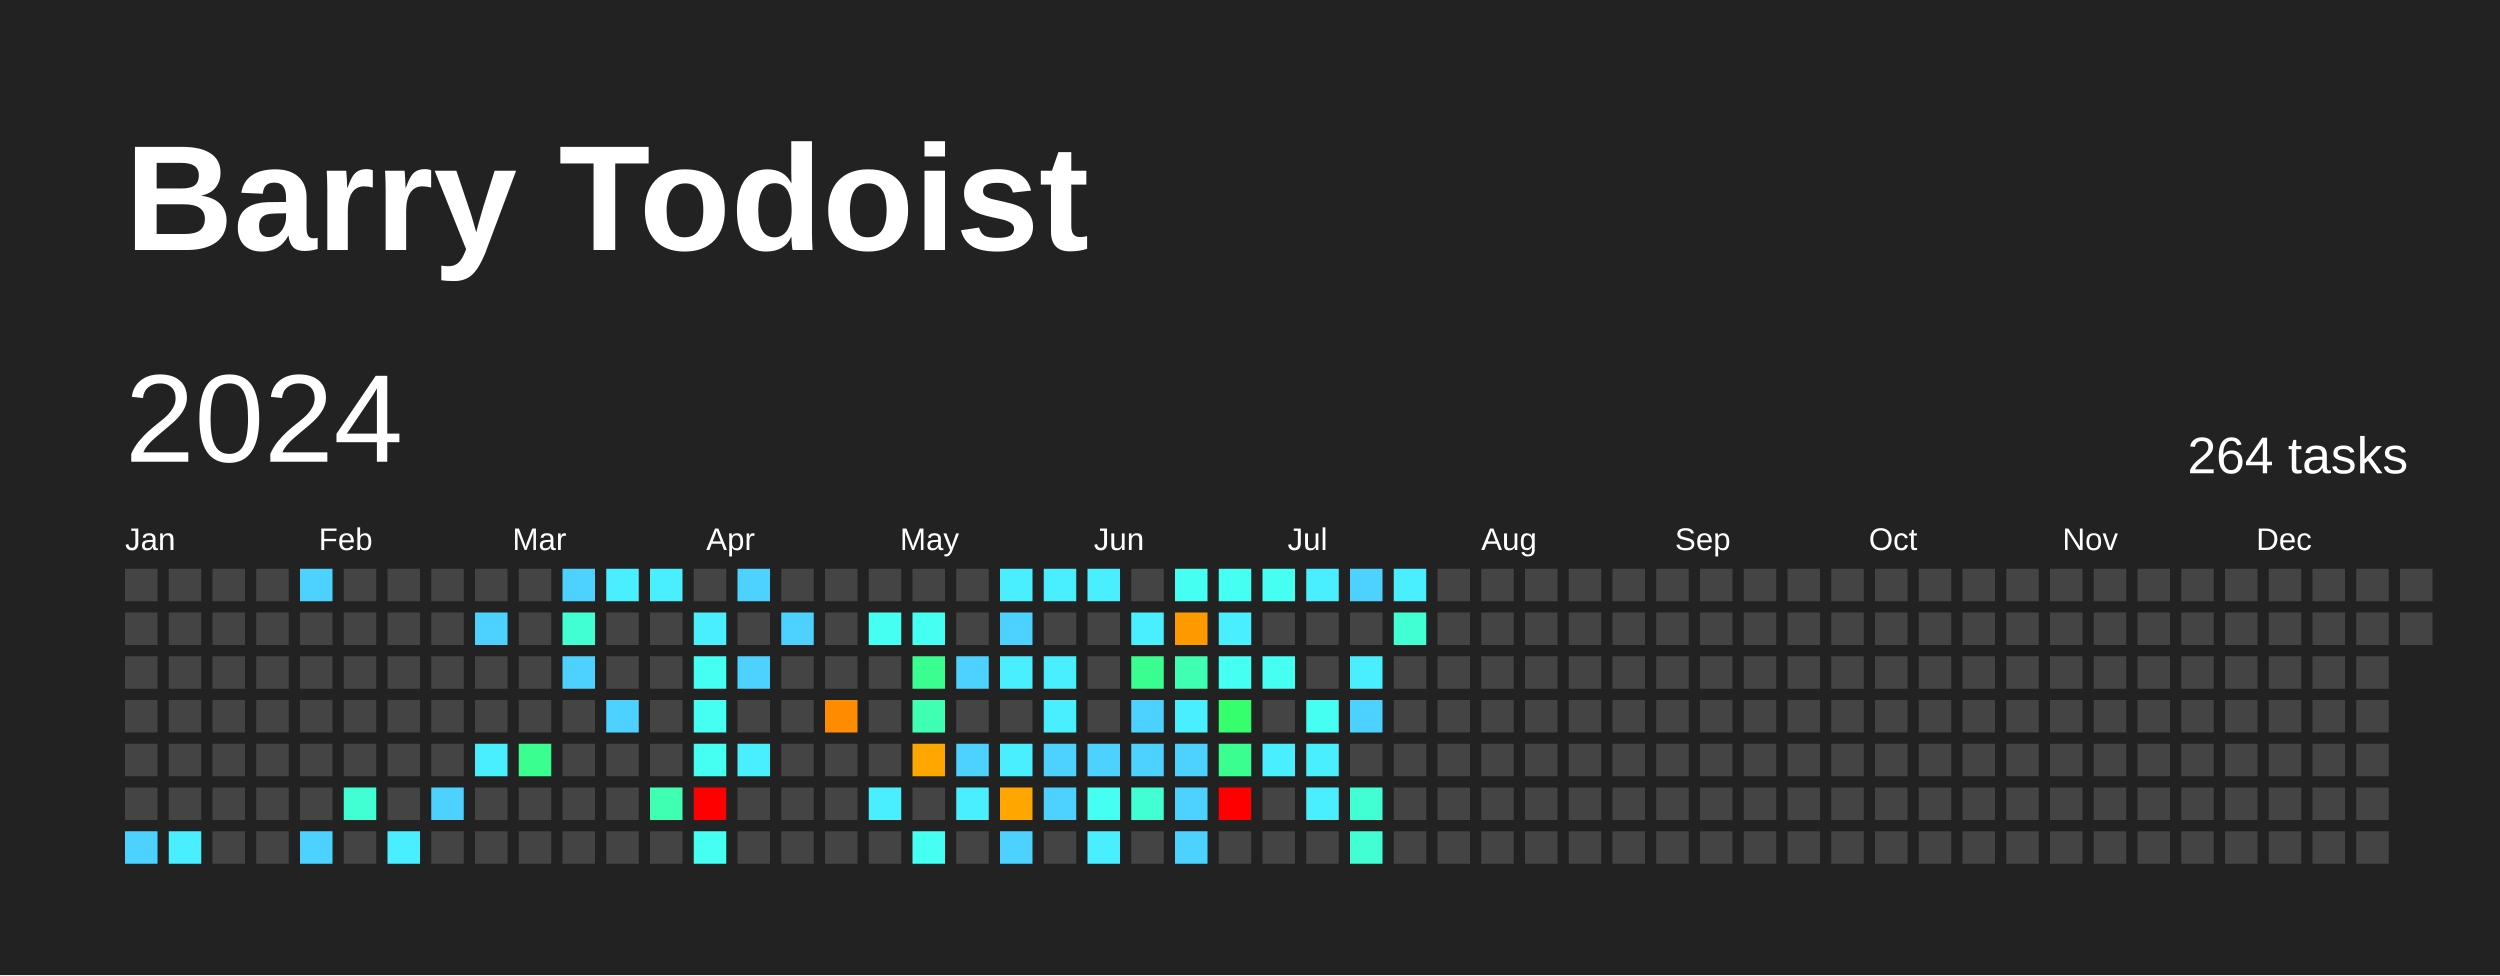
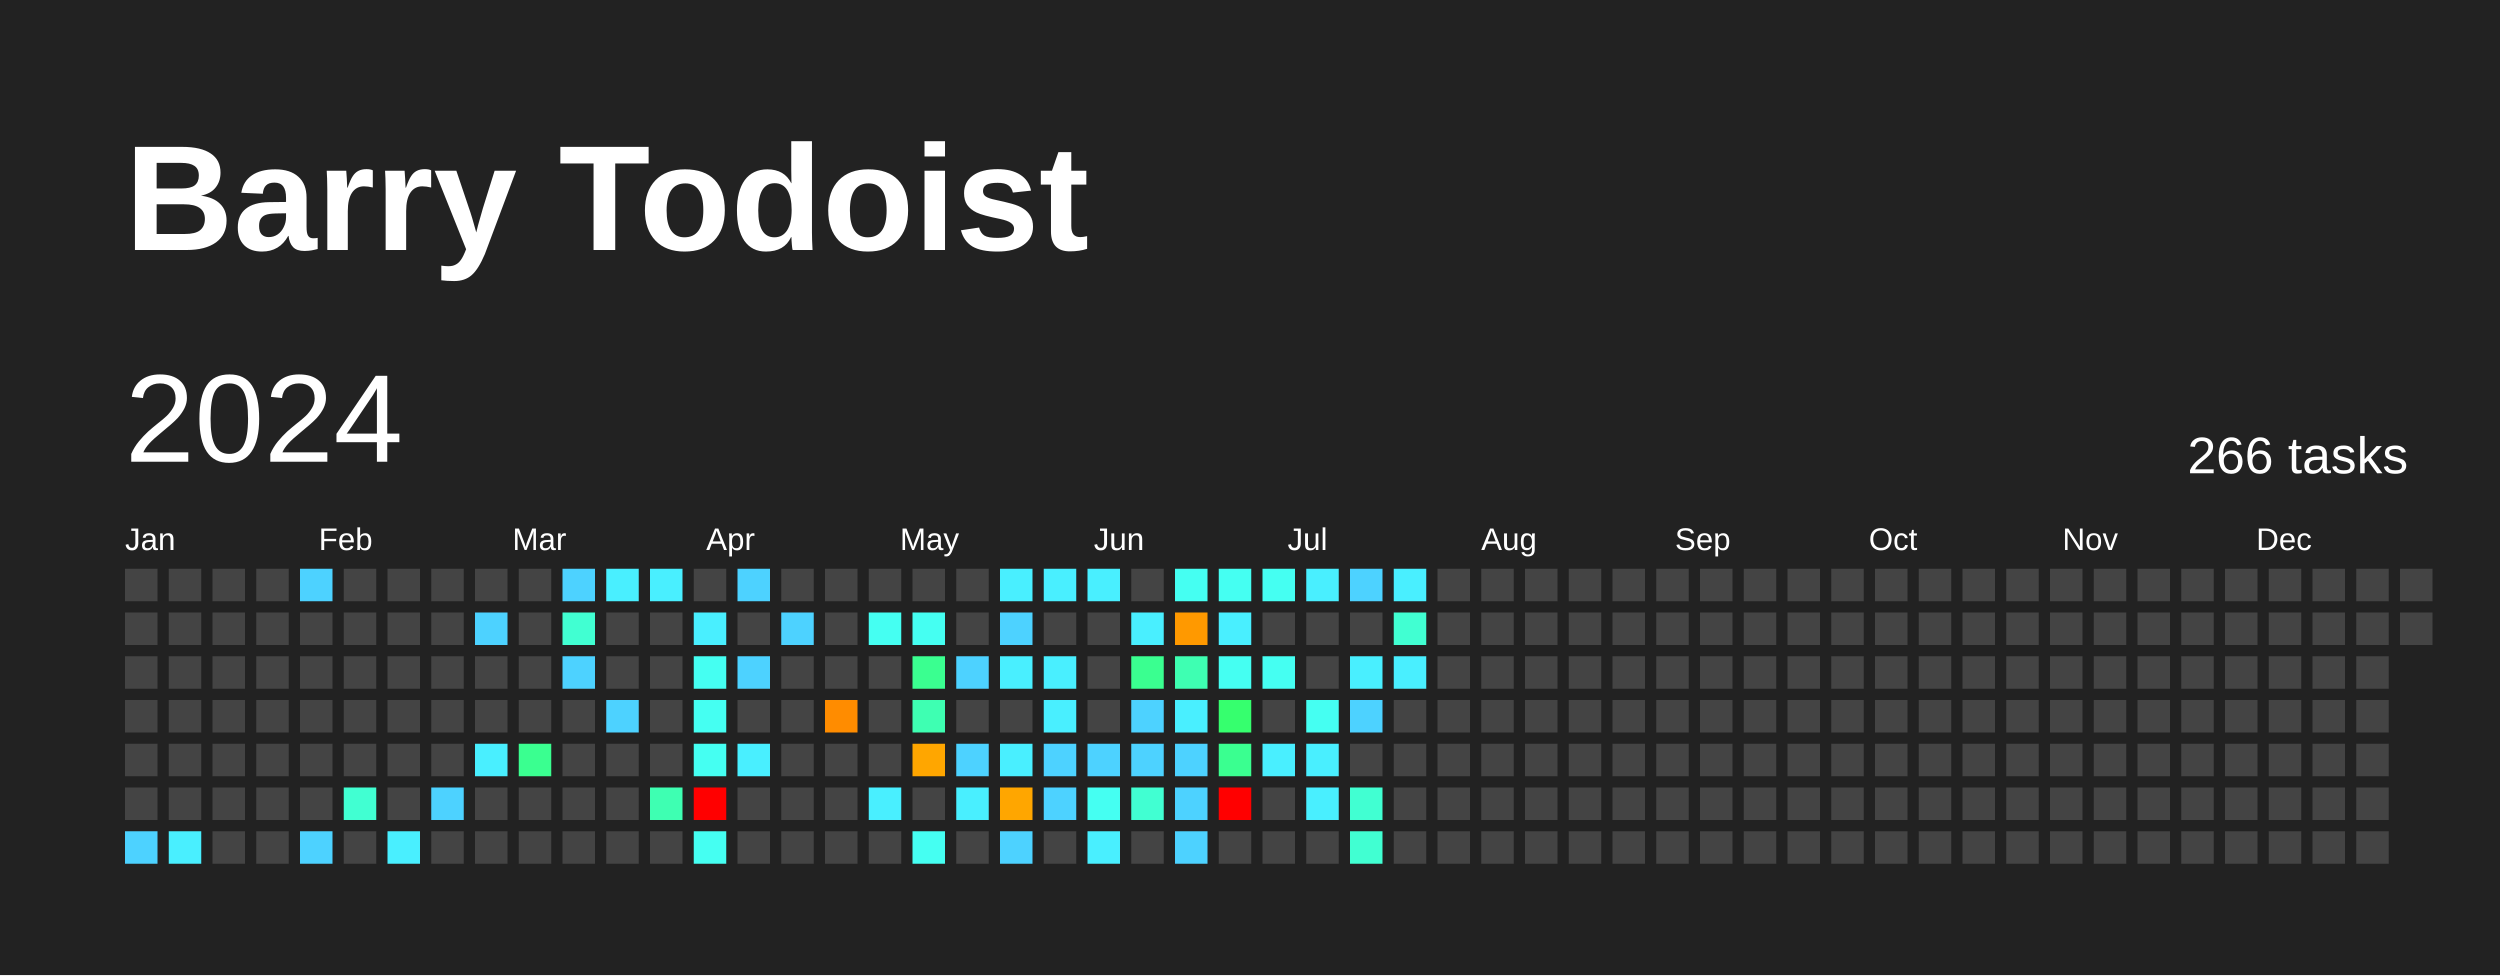
<svg xmlns="http://www.w3.org/2000/svg" baseProfile="full" height="78mm" version="1.1" viewBox="0,0,200,78" width="200mm">
  <defs />
  <rect fill="#222222" height="78" width="200" x="0" y="0" />
  <text fill="#FFFFFF" style="font-size:12px; font-family:Arial; font-weight:bold;" x="10" y="20">Barry Todoist</text>
  <text dominant-baseline="hanging" fill="#FFFFFF" style="font-size:10.0px; font-family:Arial;" x="10" y="30">2024</text>
-   <text dominant-baseline="hanging" fill="#FFFFFF" style="font-size:4.125px; font-family:Arial;" x="175" y="35">264 tasks</text>
+   <text dominant-baseline="hanging" fill="#FFFFFF" style="font-size:4.125px; font-family:Arial;" x="175" y="35">266 tasks</text>
  <text fill="#FFFFFF" style="font-size:2.5px; font-family:Arial" x="10.0" y="44">Jan</text>
  <text fill="#FFFFFF" style="font-size:2.5px; font-family:Arial" x="25.5" y="44">Feb</text>
  <text fill="#FFFFFF" style="font-size:2.5px; font-family:Arial" x="41.0" y="44">Mar</text>
  <text fill="#FFFFFF" style="font-size:2.5px; font-family:Arial" x="56.5" y="44">Apr</text>
  <text fill="#FFFFFF" style="font-size:2.5px; font-family:Arial" x="72.0" y="44">May</text>
  <text fill="#FFFFFF" style="font-size:2.5px; font-family:Arial" x="87.5" y="44">Jun</text>
  <text fill="#FFFFFF" style="font-size:2.5px; font-family:Arial" x="103.0" y="44">Jul</text>
  <text fill="#FFFFFF" style="font-size:2.5px; font-family:Arial" x="118.5" y="44">Aug</text>
  <text fill="#FFFFFF" style="font-size:2.5px; font-family:Arial" x="134.0" y="44">Sep</text>
  <text fill="#FFFFFF" style="font-size:2.5px; font-family:Arial" x="149.5" y="44">Oct</text>
  <text fill="#FFFFFF" style="font-size:2.5px; font-family:Arial" x="165.0" y="44">Nov</text>
  <text fill="#FFFFFF" style="font-size:2.5px; font-family:Arial" x="180.5" y="44">Dec</text>
  <rect fill="#444444" height="2.6" width="2.6" x="10.0" y="45.5" />
  <rect fill="#444444" height="2.6" width="2.6" x="10.0" y="49.0" />
  <rect fill="#444444" height="2.6" width="2.6" x="10.0" y="52.5" />
  <rect fill="#444444" height="2.6" width="2.6" x="10.0" y="56.0" />
  <rect fill="#444444" height="2.6" width="2.6" x="10.0" y="59.5" />
  <rect fill="#444444" height="2.6" width="2.6" x="10.0" y="63.0" />
  <rect fill="#4dd2ff" height="2.6" width="2.6" x="10.0" y="66.5" />
  <rect fill="#444444" height="2.6" width="2.6" x="13.5" y="45.5" />
  <rect fill="#444444" height="2.6" width="2.6" x="13.5" y="49.0" />
  <rect fill="#444444" height="2.6" width="2.6" x="13.5" y="52.5" />
  <rect fill="#444444" height="2.6" width="2.6" x="13.5" y="56.0" />
  <rect fill="#444444" height="2.6" width="2.6" x="13.5" y="59.5" />
  <rect fill="#444444" height="2.6" width="2.6" x="13.5" y="63.0" />
  <rect fill="#49efff" height="2.6" width="2.6" x="13.5" y="66.5" />
  <rect fill="#444444" height="2.6" width="2.6" x="17.0" y="45.5" />
  <rect fill="#444444" height="2.6" width="2.6" x="17.0" y="49.0" />
  <rect fill="#444444" height="2.6" width="2.6" x="17.0" y="52.5" />
  <rect fill="#444444" height="2.6" width="2.6" x="17.0" y="56.0" />
  <rect fill="#444444" height="2.6" width="2.6" x="17.0" y="59.5" />
  <rect fill="#444444" height="2.6" width="2.6" x="17.0" y="63.0" />
  <rect fill="#444444" height="2.6" width="2.6" x="17.0" y="66.5" />
  <rect fill="#444444" height="2.6" width="2.6" x="20.5" y="45.5" />
  <rect fill="#444444" height="2.6" width="2.6" x="20.5" y="49.0" />
  <rect fill="#444444" height="2.6" width="2.6" x="20.5" y="52.5" />
  <rect fill="#444444" height="2.6" width="2.6" x="20.5" y="56.0" />
  <rect fill="#444444" height="2.6" width="2.6" x="20.5" y="59.5" />
  <rect fill="#444444" height="2.6" width="2.6" x="20.5" y="63.0" />
  <rect fill="#444444" height="2.6" width="2.6" x="20.5" y="66.5" />
  <rect fill="#4dd2ff" height="2.6" width="2.6" x="24.0" y="45.5" />
  <rect fill="#444444" height="2.6" width="2.6" x="24.0" y="49.0" />
  <rect fill="#444444" height="2.6" width="2.6" x="24.0" y="52.5" />
  <rect fill="#444444" height="2.6" width="2.6" x="24.0" y="56.0" />
  <rect fill="#444444" height="2.6" width="2.6" x="24.0" y="59.5" />
  <rect fill="#444444" height="2.6" width="2.6" x="24.0" y="63.0" />
  <rect fill="#4dd2ff" height="2.6" width="2.6" x="24.0" y="66.5" />
  <rect fill="#444444" height="2.6" width="2.6" x="27.5" y="45.5" />
  <rect fill="#444444" height="2.6" width="2.6" x="27.5" y="49.0" />
  <rect fill="#444444" height="2.6" width="2.6" x="27.5" y="52.5" />
  <rect fill="#444444" height="2.6" width="2.6" x="27.5" y="56.0" />
  <rect fill="#444444" height="2.6" width="2.6" x="27.5" y="59.5" />
  <rect fill="#41ffd2" height="2.6" width="2.6" x="27.5" y="63.0" />
  <rect fill="#444444" height="2.6" width="2.6" x="27.5" y="66.5" />
  <rect fill="#444444" height="2.6" width="2.6" x="31.0" y="45.5" />
  <rect fill="#444444" height="2.6" width="2.6" x="31.0" y="49.0" />
  <rect fill="#444444" height="2.6" width="2.6" x="31.0" y="52.5" />
  <rect fill="#444444" height="2.6" width="2.6" x="31.0" y="56.0" />
  <rect fill="#444444" height="2.6" width="2.6" x="31.0" y="59.5" />
  <rect fill="#444444" height="2.6" width="2.6" x="31.0" y="63.0" />
  <rect fill="#49efff" height="2.6" width="2.6" x="31.0" y="66.5" />
  <rect fill="#444444" height="2.6" width="2.6" x="34.5" y="45.5" />
  <rect fill="#444444" height="2.6" width="2.6" x="34.5" y="49.0" />
  <rect fill="#444444" height="2.6" width="2.6" x="34.5" y="52.5" />
  <rect fill="#444444" height="2.6" width="2.6" x="34.5" y="56.0" />
  <rect fill="#444444" height="2.6" width="2.6" x="34.5" y="59.5" />
  <rect fill="#4dd2ff" height="2.6" width="2.6" x="34.5" y="63.0" />
  <rect fill="#444444" height="2.6" width="2.6" x="34.5" y="66.5" />
  <rect fill="#444444" height="2.6" width="2.6" x="38.0" y="45.5" />
  <rect fill="#4dd2ff" height="2.6" width="2.6" x="38.0" y="49.0" />
  <rect fill="#444444" height="2.6" width="2.6" x="38.0" y="52.5" />
  <rect fill="#444444" height="2.6" width="2.6" x="38.0" y="56.0" />
  <rect fill="#49efff" height="2.6" width="2.6" x="38.0" y="59.5" />
  <rect fill="#444444" height="2.6" width="2.6" x="38.0" y="63.0" />
  <rect fill="#444444" height="2.6" width="2.6" x="38.0" y="66.5" />
  <rect fill="#444444" height="2.6" width="2.6" x="41.5" y="45.5" />
  <rect fill="#444444" height="2.6" width="2.6" x="41.5" y="49.0" />
  <rect fill="#444444" height="2.6" width="2.6" x="41.5" y="52.5" />
  <rect fill="#444444" height="2.6" width="2.6" x="41.5" y="56.0" />
  <rect fill="#3aff90" height="2.6" width="2.6" x="41.5" y="59.5" />
  <rect fill="#444444" height="2.6" width="2.6" x="41.5" y="63.0" />
  <rect fill="#444444" height="2.6" width="2.6" x="41.5" y="66.5" />
  <rect fill="#4dd2ff" height="2.6" width="2.6" x="45.0" y="45.5" />
  <rect fill="#41ffd2" height="2.6" width="2.6" x="45.0" y="49.0" />
  <rect fill="#4dd2ff" height="2.6" width="2.6" x="45.0" y="52.5" />
  <rect fill="#444444" height="2.6" width="2.6" x="45.0" y="56.0" />
  <rect fill="#444444" height="2.6" width="2.6" x="45.0" y="59.5" />
  <rect fill="#444444" height="2.6" width="2.6" x="45.0" y="63.0" />
  <rect fill="#444444" height="2.6" width="2.6" x="45.0" y="66.5" />
  <rect fill="#49efff" height="2.6" width="2.6" x="48.5" y="45.5" />
  <rect fill="#444444" height="2.6" width="2.6" x="48.5" y="49.0" />
  <rect fill="#444444" height="2.6" width="2.6" x="48.5" y="52.5" />
  <rect fill="#4dd2ff" height="2.6" width="2.6" x="48.5" y="56.0" />
  <rect fill="#444444" height="2.6" width="2.6" x="48.5" y="59.5" />
  <rect fill="#444444" height="2.6" width="2.6" x="48.5" y="63.0" />
  <rect fill="#444444" height="2.6" width="2.6" x="48.5" y="66.5" />
  <rect fill="#49efff" height="2.6" width="2.6" x="52.0" y="45.5" />
  <rect fill="#444444" height="2.6" width="2.6" x="52.0" y="49.0" />
  <rect fill="#444444" height="2.6" width="2.6" x="52.0" y="52.5" />
  <rect fill="#444444" height="2.6" width="2.6" x="52.0" y="56.0" />
  <rect fill="#444444" height="2.6" width="2.6" x="52.0" y="59.5" />
  <rect fill="#3effb2" height="2.6" width="2.6" x="52.0" y="63.0" />
  <rect fill="#444444" height="2.6" width="2.6" x="52.0" y="66.5" />
  <rect fill="#444444" height="2.6" width="2.6" x="55.5" y="45.5" />
  <rect fill="#49efff" height="2.6" width="2.6" x="55.5" y="49.0" />
  <rect fill="#45fff2" height="2.6" width="2.6" x="55.5" y="52.5" />
  <rect fill="#45fff2" height="2.6" width="2.6" x="55.5" y="56.0" />
  <rect fill="#45fff2" height="2.6" width="2.6" x="55.5" y="59.5" />
  <rect fill="red" height="2.6" width="2.6" x="55.5" y="63.0" />
  <rect fill="#45fff2" height="2.6" width="2.6" x="55.5" y="66.5" />
  <rect fill="#4dd2ff" height="2.6" width="2.6" x="59.0" y="45.5" />
  <rect fill="#444444" height="2.6" width="2.6" x="59.0" y="49.0" />
  <rect fill="#4dd2ff" height="2.6" width="2.6" x="59.0" y="52.5" />
  <rect fill="#444444" height="2.6" width="2.6" x="59.0" y="56.0" />
  <rect fill="#49efff" height="2.6" width="2.6" x="59.0" y="59.5" />
  <rect fill="#444444" height="2.6" width="2.6" x="59.0" y="63.0" />
  <rect fill="#444444" height="2.6" width="2.6" x="59.0" y="66.5" />
  <rect fill="#444444" height="2.6" width="2.6" x="62.5" y="45.5" />
  <rect fill="#4dd2ff" height="2.6" width="2.6" x="62.5" y="49.0" />
  <rect fill="#444444" height="2.6" width="2.6" x="62.5" y="52.5" />
  <rect fill="#444444" height="2.6" width="2.6" x="62.5" y="56.0" />
  <rect fill="#444444" height="2.6" width="2.6" x="62.5" y="59.5" />
  <rect fill="#444444" height="2.6" width="2.6" x="62.5" y="63.0" />
  <rect fill="#444444" height="2.6" width="2.6" x="62.5" y="66.5" />
  <rect fill="#444444" height="2.6" width="2.6" x="66.0" y="45.5" />
  <rect fill="#444444" height="2.6" width="2.6" x="66.0" y="49.0" />
  <rect fill="#444444" height="2.6" width="2.6" x="66.0" y="52.5" />
  <rect fill="#ff8c00" height="2.6" width="2.6" x="66.0" y="56.0" />
  <rect fill="#444444" height="2.6" width="2.6" x="66.0" y="59.5" />
  <rect fill="#444444" height="2.6" width="2.6" x="66.0" y="63.0" />
  <rect fill="#444444" height="2.6" width="2.6" x="66.0" y="66.5" />
  <rect fill="#444444" height="2.6" width="2.6" x="69.5" y="45.5" />
  <rect fill="#45fff2" height="2.6" width="2.6" x="69.5" y="49.0" />
  <rect fill="#444444" height="2.6" width="2.6" x="69.5" y="52.5" />
  <rect fill="#444444" height="2.6" width="2.6" x="69.5" y="56.0" />
  <rect fill="#444444" height="2.6" width="2.6" x="69.5" y="59.5" />
  <rect fill="#49efff" height="2.6" width="2.6" x="69.5" y="63.0" />
  <rect fill="#444444" height="2.6" width="2.6" x="69.5" y="66.5" />
  <rect fill="#444444" height="2.6" width="2.6" x="73.0" y="45.5" />
  <rect fill="#45fff2" height="2.6" width="2.6" x="73.0" y="49.0" />
  <rect fill="#3aff90" height="2.6" width="2.6" x="73.0" y="52.5" />
  <rect fill="#3effb2" height="2.6" width="2.6" x="73.0" y="56.0" />
  <rect fill="#ffa600" height="2.6" width="2.6" x="73.0" y="59.5" />
  <rect fill="#444444" height="2.6" width="2.6" x="73.0" y="63.0" />
  <rect fill="#45fff2" height="2.6" width="2.6" x="73.0" y="66.5" />
  <rect fill="#444444" height="2.6" width="2.6" x="76.5" y="45.5" />
  <rect fill="#444444" height="2.6" width="2.6" x="76.5" y="49.0" />
  <rect fill="#4dd2ff" height="2.6" width="2.6" x="76.5" y="52.5" />
  <rect fill="#444444" height="2.6" width="2.6" x="76.5" y="56.0" />
  <rect fill="#4dd2ff" height="2.6" width="2.6" x="76.5" y="59.5" />
  <rect fill="#49efff" height="2.6" width="2.6" x="76.5" y="63.0" />
  <rect fill="#444444" height="2.6" width="2.6" x="76.5" y="66.5" />
  <rect fill="#49efff" height="2.6" width="2.6" x="80.0" y="45.5" />
  <rect fill="#4dd2ff" height="2.6" width="2.6" x="80.0" y="49.0" />
  <rect fill="#49efff" height="2.6" width="2.6" x="80.0" y="52.5" />
  <rect fill="#444444" height="2.6" width="2.6" x="80.0" y="56.0" />
  <rect fill="#49efff" height="2.6" width="2.6" x="80.0" y="59.5" />
  <rect fill="#ffa600" height="2.6" width="2.6" x="80.0" y="63.0" />
  <rect fill="#4dd2ff" height="2.6" width="2.6" x="80.0" y="66.5" />
  <rect fill="#49efff" height="2.6" width="2.6" x="83.5" y="45.5" />
  <rect fill="#444444" height="2.6" width="2.6" x="83.5" y="49.0" />
  <rect fill="#49efff" height="2.6" width="2.6" x="83.5" y="52.5" />
  <rect fill="#49efff" height="2.6" width="2.6" x="83.5" y="56.0" />
  <rect fill="#4dd2ff" height="2.6" width="2.6" x="83.5" y="59.5" />
  <rect fill="#4dd2ff" height="2.6" width="2.6" x="83.5" y="63.0" />
  <rect fill="#444444" height="2.6" width="2.6" x="83.5" y="66.5" />
  <rect fill="#49efff" height="2.6" width="2.6" x="87.0" y="45.5" />
  <rect fill="#444444" height="2.6" width="2.6" x="87.0" y="49.0" />
  <rect fill="#444444" height="2.6" width="2.6" x="87.0" y="52.5" />
  <rect fill="#444444" height="2.6" width="2.6" x="87.0" y="56.0" />
  <rect fill="#4dd2ff" height="2.6" width="2.6" x="87.0" y="59.5" />
  <rect fill="#45fff2" height="2.6" width="2.6" x="87.0" y="63.0" />
  <rect fill="#49efff" height="2.6" width="2.6" x="87.0" y="66.5" />
  <rect fill="#444444" height="2.6" width="2.6" x="90.5" y="45.5" />
  <rect fill="#49efff" height="2.6" width="2.6" x="90.5" y="49.0" />
  <rect fill="#3aff90" height="2.6" width="2.6" x="90.5" y="52.5" />
  <rect fill="#4dd2ff" height="2.6" width="2.6" x="90.5" y="56.0" />
  <rect fill="#4dd2ff" height="2.6" width="2.6" x="90.5" y="59.5" />
  <rect fill="#41ffd2" height="2.6" width="2.6" x="90.5" y="63.0" />
  <rect fill="#444444" height="2.6" width="2.6" x="90.5" y="66.5" />
  <rect fill="#45fff2" height="2.6" width="2.6" x="94.0" y="45.5" />
  <rect fill="#ff9900" height="2.6" width="2.6" x="94.0" y="49.0" />
  <rect fill="#3effb2" height="2.6" width="2.6" x="94.0" y="52.5" />
  <rect fill="#49efff" height="2.6" width="2.6" x="94.0" y="56.0" />
  <rect fill="#4dd2ff" height="2.6" width="2.6" x="94.0" y="59.5" />
  <rect fill="#4dd2ff" height="2.6" width="2.6" x="94.0" y="63.0" />
  <rect fill="#4dd2ff" height="2.6" width="2.6" x="94.0" y="66.5" />
  <rect fill="#45fff2" height="2.6" width="2.6" x="97.5" y="45.5" />
  <rect fill="#49efff" height="2.6" width="2.6" x="97.5" y="49.0" />
  <rect fill="#45fff2" height="2.6" width="2.6" x="97.5" y="52.5" />
  <rect fill="#36ff6e" height="2.6" width="2.6" x="97.5" y="56.0" />
  <rect fill="#3aff90" height="2.6" width="2.6" x="97.5" y="59.5" />
  <rect fill="red" height="2.6" width="2.6" x="97.5" y="63.0" />
  <rect fill="#444444" height="2.6" width="2.6" x="97.5" y="66.5" />
  <rect fill="#45fff2" height="2.6" width="2.6" x="101.0" y="45.5" />
  <rect fill="#444444" height="2.6" width="2.6" x="101.0" y="49.0" />
  <rect fill="#45fff2" height="2.6" width="2.6" x="101.0" y="52.5" />
  <rect fill="#444444" height="2.6" width="2.6" x="101.0" y="56.0" />
  <rect fill="#49efff" height="2.6" width="2.6" x="101.0" y="59.5" />
  <rect fill="#444444" height="2.6" width="2.6" x="101.0" y="63.0" />
  <rect fill="#444444" height="2.6" width="2.6" x="101.0" y="66.5" />
  <rect fill="#49efff" height="2.6" width="2.6" x="104.5" y="45.5" />
  <rect fill="#444444" height="2.6" width="2.6" x="104.5" y="49.0" />
  <rect fill="#444444" height="2.6" width="2.6" x="104.5" y="52.5" />
  <rect fill="#45fff2" height="2.6" width="2.6" x="104.5" y="56.0" />
  <rect fill="#49efff" height="2.6" width="2.6" x="104.5" y="59.5" />
  <rect fill="#49efff" height="2.6" width="2.6" x="104.5" y="63.0" />
  <rect fill="#444444" height="2.6" width="2.6" x="104.5" y="66.5" />
  <rect fill="#4dd2ff" height="2.6" width="2.6" x="108.0" y="45.5" />
  <rect fill="#444444" height="2.6" width="2.6" x="108.0" y="49.0" />
  <rect fill="#49efff" height="2.6" width="2.6" x="108.0" y="52.5" />
  <rect fill="#4dd2ff" height="2.6" width="2.6" x="108.0" y="56.0" />
  <rect fill="#444444" height="2.6" width="2.6" x="108.0" y="59.5" />
  <rect fill="#41ffd2" height="2.6" width="2.6" x="108.0" y="63.0" />
  <rect fill="#41ffd2" height="2.6" width="2.6" x="108.0" y="66.5" />
  <rect fill="#49efff" height="2.6" width="2.6" x="111.5" y="45.5" />
  <rect fill="#41ffd2" height="2.6" width="2.6" x="111.5" y="49.0" />
-   <rect fill="#444444" height="2.6" width="2.6" x="111.5" y="52.5" />
+   <rect fill="#49efff" height="2.6" width="2.6" x="111.5" y="52.5" />
  <rect fill="#444444" height="2.6" width="2.6" x="111.5" y="56.0" />
  <rect fill="#444444" height="2.6" width="2.6" x="111.5" y="59.5" />
  <rect fill="#444444" height="2.6" width="2.6" x="111.5" y="63.0" />
  <rect fill="#444444" height="2.6" width="2.6" x="111.5" y="66.5" />
  <rect fill="#444444" height="2.6" width="2.6" x="115.0" y="45.5" />
  <rect fill="#444444" height="2.6" width="2.6" x="115.0" y="49.0" />
  <rect fill="#444444" height="2.6" width="2.6" x="115.0" y="52.5" />
  <rect fill="#444444" height="2.6" width="2.6" x="115.0" y="56.0" />
  <rect fill="#444444" height="2.6" width="2.6" x="115.0" y="59.5" />
  <rect fill="#444444" height="2.6" width="2.6" x="115.0" y="63.0" />
  <rect fill="#444444" height="2.6" width="2.6" x="115.0" y="66.5" />
  <rect fill="#444444" height="2.6" width="2.6" x="118.5" y="45.5" />
  <rect fill="#444444" height="2.6" width="2.6" x="118.5" y="49.0" />
  <rect fill="#444444" height="2.6" width="2.6" x="118.5" y="52.5" />
  <rect fill="#444444" height="2.6" width="2.6" x="118.5" y="56.0" />
  <rect fill="#444444" height="2.6" width="2.6" x="118.5" y="59.5" />
  <rect fill="#444444" height="2.6" width="2.6" x="118.5" y="63.0" />
  <rect fill="#444444" height="2.6" width="2.6" x="118.5" y="66.5" />
  <rect fill="#444444" height="2.6" width="2.6" x="122.0" y="45.5" />
  <rect fill="#444444" height="2.6" width="2.6" x="122.0" y="49.0" />
  <rect fill="#444444" height="2.6" width="2.6" x="122.0" y="52.5" />
  <rect fill="#444444" height="2.6" width="2.6" x="122.0" y="56.0" />
  <rect fill="#444444" height="2.6" width="2.6" x="122.0" y="59.5" />
  <rect fill="#444444" height="2.6" width="2.6" x="122.0" y="63.0" />
  <rect fill="#444444" height="2.6" width="2.6" x="122.0" y="66.5" />
  <rect fill="#444444" height="2.6" width="2.6" x="125.5" y="45.5" />
  <rect fill="#444444" height="2.6" width="2.6" x="125.5" y="49.0" />
  <rect fill="#444444" height="2.6" width="2.6" x="125.5" y="52.5" />
  <rect fill="#444444" height="2.6" width="2.6" x="125.5" y="56.0" />
  <rect fill="#444444" height="2.6" width="2.6" x="125.5" y="59.5" />
  <rect fill="#444444" height="2.6" width="2.6" x="125.5" y="63.0" />
  <rect fill="#444444" height="2.6" width="2.6" x="125.5" y="66.5" />
  <rect fill="#444444" height="2.6" width="2.6" x="129.0" y="45.5" />
  <rect fill="#444444" height="2.6" width="2.6" x="129.0" y="49.0" />
  <rect fill="#444444" height="2.6" width="2.6" x="129.0" y="52.5" />
  <rect fill="#444444" height="2.6" width="2.6" x="129.0" y="56.0" />
  <rect fill="#444444" height="2.6" width="2.6" x="129.0" y="59.5" />
  <rect fill="#444444" height="2.6" width="2.6" x="129.0" y="63.0" />
  <rect fill="#444444" height="2.6" width="2.6" x="129.0" y="66.5" />
  <rect fill="#444444" height="2.6" width="2.6" x="132.5" y="45.5" />
  <rect fill="#444444" height="2.6" width="2.6" x="132.5" y="49.0" />
  <rect fill="#444444" height="2.6" width="2.6" x="132.5" y="52.5" />
  <rect fill="#444444" height="2.6" width="2.6" x="132.5" y="56.0" />
  <rect fill="#444444" height="2.6" width="2.6" x="132.5" y="59.5" />
  <rect fill="#444444" height="2.6" width="2.6" x="132.5" y="63.0" />
  <rect fill="#444444" height="2.6" width="2.6" x="132.5" y="66.5" />
  <rect fill="#444444" height="2.6" width="2.6" x="136.0" y="45.5" />
  <rect fill="#444444" height="2.6" width="2.6" x="136.0" y="49.0" />
  <rect fill="#444444" height="2.6" width="2.6" x="136.0" y="52.5" />
  <rect fill="#444444" height="2.6" width="2.6" x="136.0" y="56.0" />
  <rect fill="#444444" height="2.6" width="2.6" x="136.0" y="59.5" />
  <rect fill="#444444" height="2.6" width="2.6" x="136.0" y="63.0" />
  <rect fill="#444444" height="2.6" width="2.6" x="136.0" y="66.5" />
  <rect fill="#444444" height="2.6" width="2.6" x="139.5" y="45.5" />
  <rect fill="#444444" height="2.6" width="2.6" x="139.5" y="49.0" />
  <rect fill="#444444" height="2.6" width="2.6" x="139.5" y="52.5" />
  <rect fill="#444444" height="2.6" width="2.6" x="139.5" y="56.0" />
  <rect fill="#444444" height="2.6" width="2.6" x="139.5" y="59.5" />
  <rect fill="#444444" height="2.6" width="2.6" x="139.5" y="63.0" />
  <rect fill="#444444" height="2.6" width="2.6" x="139.5" y="66.5" />
  <rect fill="#444444" height="2.6" width="2.6" x="143.0" y="45.5" />
  <rect fill="#444444" height="2.6" width="2.6" x="143.0" y="49.0" />
  <rect fill="#444444" height="2.6" width="2.6" x="143.0" y="52.5" />
  <rect fill="#444444" height="2.6" width="2.6" x="143.0" y="56.0" />
  <rect fill="#444444" height="2.6" width="2.6" x="143.0" y="59.5" />
  <rect fill="#444444" height="2.6" width="2.6" x="143.0" y="63.0" />
  <rect fill="#444444" height="2.6" width="2.6" x="143.0" y="66.5" />
  <rect fill="#444444" height="2.6" width="2.6" x="146.5" y="45.5" />
  <rect fill="#444444" height="2.6" width="2.6" x="146.5" y="49.0" />
  <rect fill="#444444" height="2.6" width="2.6" x="146.5" y="52.5" />
  <rect fill="#444444" height="2.6" width="2.6" x="146.5" y="56.0" />
  <rect fill="#444444" height="2.6" width="2.6" x="146.5" y="59.5" />
  <rect fill="#444444" height="2.6" width="2.6" x="146.5" y="63.0" />
  <rect fill="#444444" height="2.6" width="2.6" x="146.5" y="66.5" />
  <rect fill="#444444" height="2.6" width="2.6" x="150.0" y="45.5" />
  <rect fill="#444444" height="2.6" width="2.6" x="150.0" y="49.0" />
  <rect fill="#444444" height="2.6" width="2.6" x="150.0" y="52.5" />
  <rect fill="#444444" height="2.6" width="2.6" x="150.0" y="56.0" />
  <rect fill="#444444" height="2.6" width="2.6" x="150.0" y="59.5" />
  <rect fill="#444444" height="2.6" width="2.6" x="150.0" y="63.0" />
  <rect fill="#444444" height="2.6" width="2.6" x="150.0" y="66.5" />
  <rect fill="#444444" height="2.6" width="2.6" x="153.5" y="45.5" />
  <rect fill="#444444" height="2.6" width="2.6" x="153.5" y="49.0" />
  <rect fill="#444444" height="2.6" width="2.6" x="153.5" y="52.5" />
  <rect fill="#444444" height="2.6" width="2.6" x="153.5" y="56.0" />
  <rect fill="#444444" height="2.6" width="2.6" x="153.5" y="59.5" />
  <rect fill="#444444" height="2.6" width="2.6" x="153.5" y="63.0" />
  <rect fill="#444444" height="2.6" width="2.6" x="153.5" y="66.5" />
  <rect fill="#444444" height="2.6" width="2.6" x="157.0" y="45.5" />
  <rect fill="#444444" height="2.6" width="2.6" x="157.0" y="49.0" />
  <rect fill="#444444" height="2.6" width="2.6" x="157.0" y="52.5" />
  <rect fill="#444444" height="2.6" width="2.6" x="157.0" y="56.0" />
  <rect fill="#444444" height="2.6" width="2.6" x="157.0" y="59.5" />
  <rect fill="#444444" height="2.6" width="2.6" x="157.0" y="63.0" />
  <rect fill="#444444" height="2.6" width="2.6" x="157.0" y="66.5" />
  <rect fill="#444444" height="2.6" width="2.6" x="160.5" y="45.5" />
  <rect fill="#444444" height="2.6" width="2.6" x="160.5" y="49.0" />
  <rect fill="#444444" height="2.6" width="2.6" x="160.5" y="52.5" />
  <rect fill="#444444" height="2.6" width="2.6" x="160.5" y="56.0" />
  <rect fill="#444444" height="2.6" width="2.6" x="160.5" y="59.5" />
  <rect fill="#444444" height="2.6" width="2.6" x="160.5" y="63.0" />
  <rect fill="#444444" height="2.6" width="2.6" x="160.5" y="66.5" />
  <rect fill="#444444" height="2.6" width="2.6" x="164.0" y="45.5" />
  <rect fill="#444444" height="2.6" width="2.6" x="164.0" y="49.0" />
  <rect fill="#444444" height="2.6" width="2.6" x="164.0" y="52.5" />
  <rect fill="#444444" height="2.6" width="2.6" x="164.0" y="56.0" />
  <rect fill="#444444" height="2.6" width="2.6" x="164.0" y="59.5" />
  <rect fill="#444444" height="2.6" width="2.6" x="164.0" y="63.0" />
  <rect fill="#444444" height="2.6" width="2.6" x="164.0" y="66.5" />
  <rect fill="#444444" height="2.6" width="2.6" x="167.5" y="45.5" />
  <rect fill="#444444" height="2.6" width="2.6" x="167.5" y="49.0" />
  <rect fill="#444444" height="2.6" width="2.6" x="167.5" y="52.5" />
  <rect fill="#444444" height="2.6" width="2.6" x="167.5" y="56.0" />
  <rect fill="#444444" height="2.6" width="2.6" x="167.5" y="59.5" />
  <rect fill="#444444" height="2.6" width="2.6" x="167.5" y="63.0" />
  <rect fill="#444444" height="2.6" width="2.6" x="167.5" y="66.5" />
  <rect fill="#444444" height="2.6" width="2.6" x="171.0" y="45.5" />
  <rect fill="#444444" height="2.6" width="2.6" x="171.0" y="49.0" />
  <rect fill="#444444" height="2.6" width="2.6" x="171.0" y="52.5" />
  <rect fill="#444444" height="2.6" width="2.6" x="171.0" y="56.0" />
  <rect fill="#444444" height="2.6" width="2.6" x="171.0" y="59.5" />
  <rect fill="#444444" height="2.6" width="2.6" x="171.0" y="63.0" />
  <rect fill="#444444" height="2.6" width="2.6" x="171.0" y="66.5" />
  <rect fill="#444444" height="2.6" width="2.6" x="174.5" y="45.5" />
  <rect fill="#444444" height="2.6" width="2.6" x="174.5" y="49.0" />
  <rect fill="#444444" height="2.6" width="2.6" x="174.5" y="52.5" />
  <rect fill="#444444" height="2.6" width="2.6" x="174.5" y="56.0" />
  <rect fill="#444444" height="2.6" width="2.6" x="174.5" y="59.5" />
  <rect fill="#444444" height="2.6" width="2.6" x="174.5" y="63.0" />
  <rect fill="#444444" height="2.6" width="2.6" x="174.5" y="66.5" />
  <rect fill="#444444" height="2.6" width="2.6" x="178.0" y="45.5" />
  <rect fill="#444444" height="2.6" width="2.6" x="178.0" y="49.0" />
  <rect fill="#444444" height="2.6" width="2.6" x="178.0" y="52.5" />
  <rect fill="#444444" height="2.6" width="2.6" x="178.0" y="56.0" />
  <rect fill="#444444" height="2.6" width="2.6" x="178.0" y="59.5" />
  <rect fill="#444444" height="2.6" width="2.6" x="178.0" y="63.0" />
  <rect fill="#444444" height="2.6" width="2.6" x="178.0" y="66.5" />
  <rect fill="#444444" height="2.6" width="2.6" x="181.5" y="45.5" />
  <rect fill="#444444" height="2.6" width="2.6" x="181.5" y="49.0" />
  <rect fill="#444444" height="2.6" width="2.6" x="181.5" y="52.5" />
  <rect fill="#444444" height="2.6" width="2.6" x="181.5" y="56.0" />
  <rect fill="#444444" height="2.6" width="2.6" x="181.5" y="59.5" />
  <rect fill="#444444" height="2.6" width="2.6" x="181.5" y="63.0" />
  <rect fill="#444444" height="2.6" width="2.6" x="181.5" y="66.5" />
  <rect fill="#444444" height="2.6" width="2.6" x="185.0" y="45.5" />
  <rect fill="#444444" height="2.6" width="2.6" x="185.0" y="49.0" />
  <rect fill="#444444" height="2.6" width="2.6" x="185.0" y="52.5" />
  <rect fill="#444444" height="2.6" width="2.6" x="185.0" y="56.0" />
  <rect fill="#444444" height="2.6" width="2.6" x="185.0" y="59.5" />
  <rect fill="#444444" height="2.6" width="2.6" x="185.0" y="63.0" />
  <rect fill="#444444" height="2.6" width="2.6" x="185.0" y="66.5" />
  <rect fill="#444444" height="2.6" width="2.6" x="188.5" y="45.5" />
  <rect fill="#444444" height="2.6" width="2.6" x="188.5" y="49.0" />
  <rect fill="#444444" height="2.6" width="2.6" x="188.5" y="52.5" />
  <rect fill="#444444" height="2.6" width="2.6" x="188.5" y="56.0" />
  <rect fill="#444444" height="2.6" width="2.6" x="188.5" y="59.5" />
  <rect fill="#444444" height="2.6" width="2.6" x="188.5" y="63.0" />
  <rect fill="#444444" height="2.6" width="2.6" x="188.5" y="66.5" />
  <rect fill="#444444" height="2.6" width="2.6" x="192.0" y="45.5" />
  <rect fill="#444444" height="2.6" width="2.6" x="192.0" y="49.0" />
</svg>
